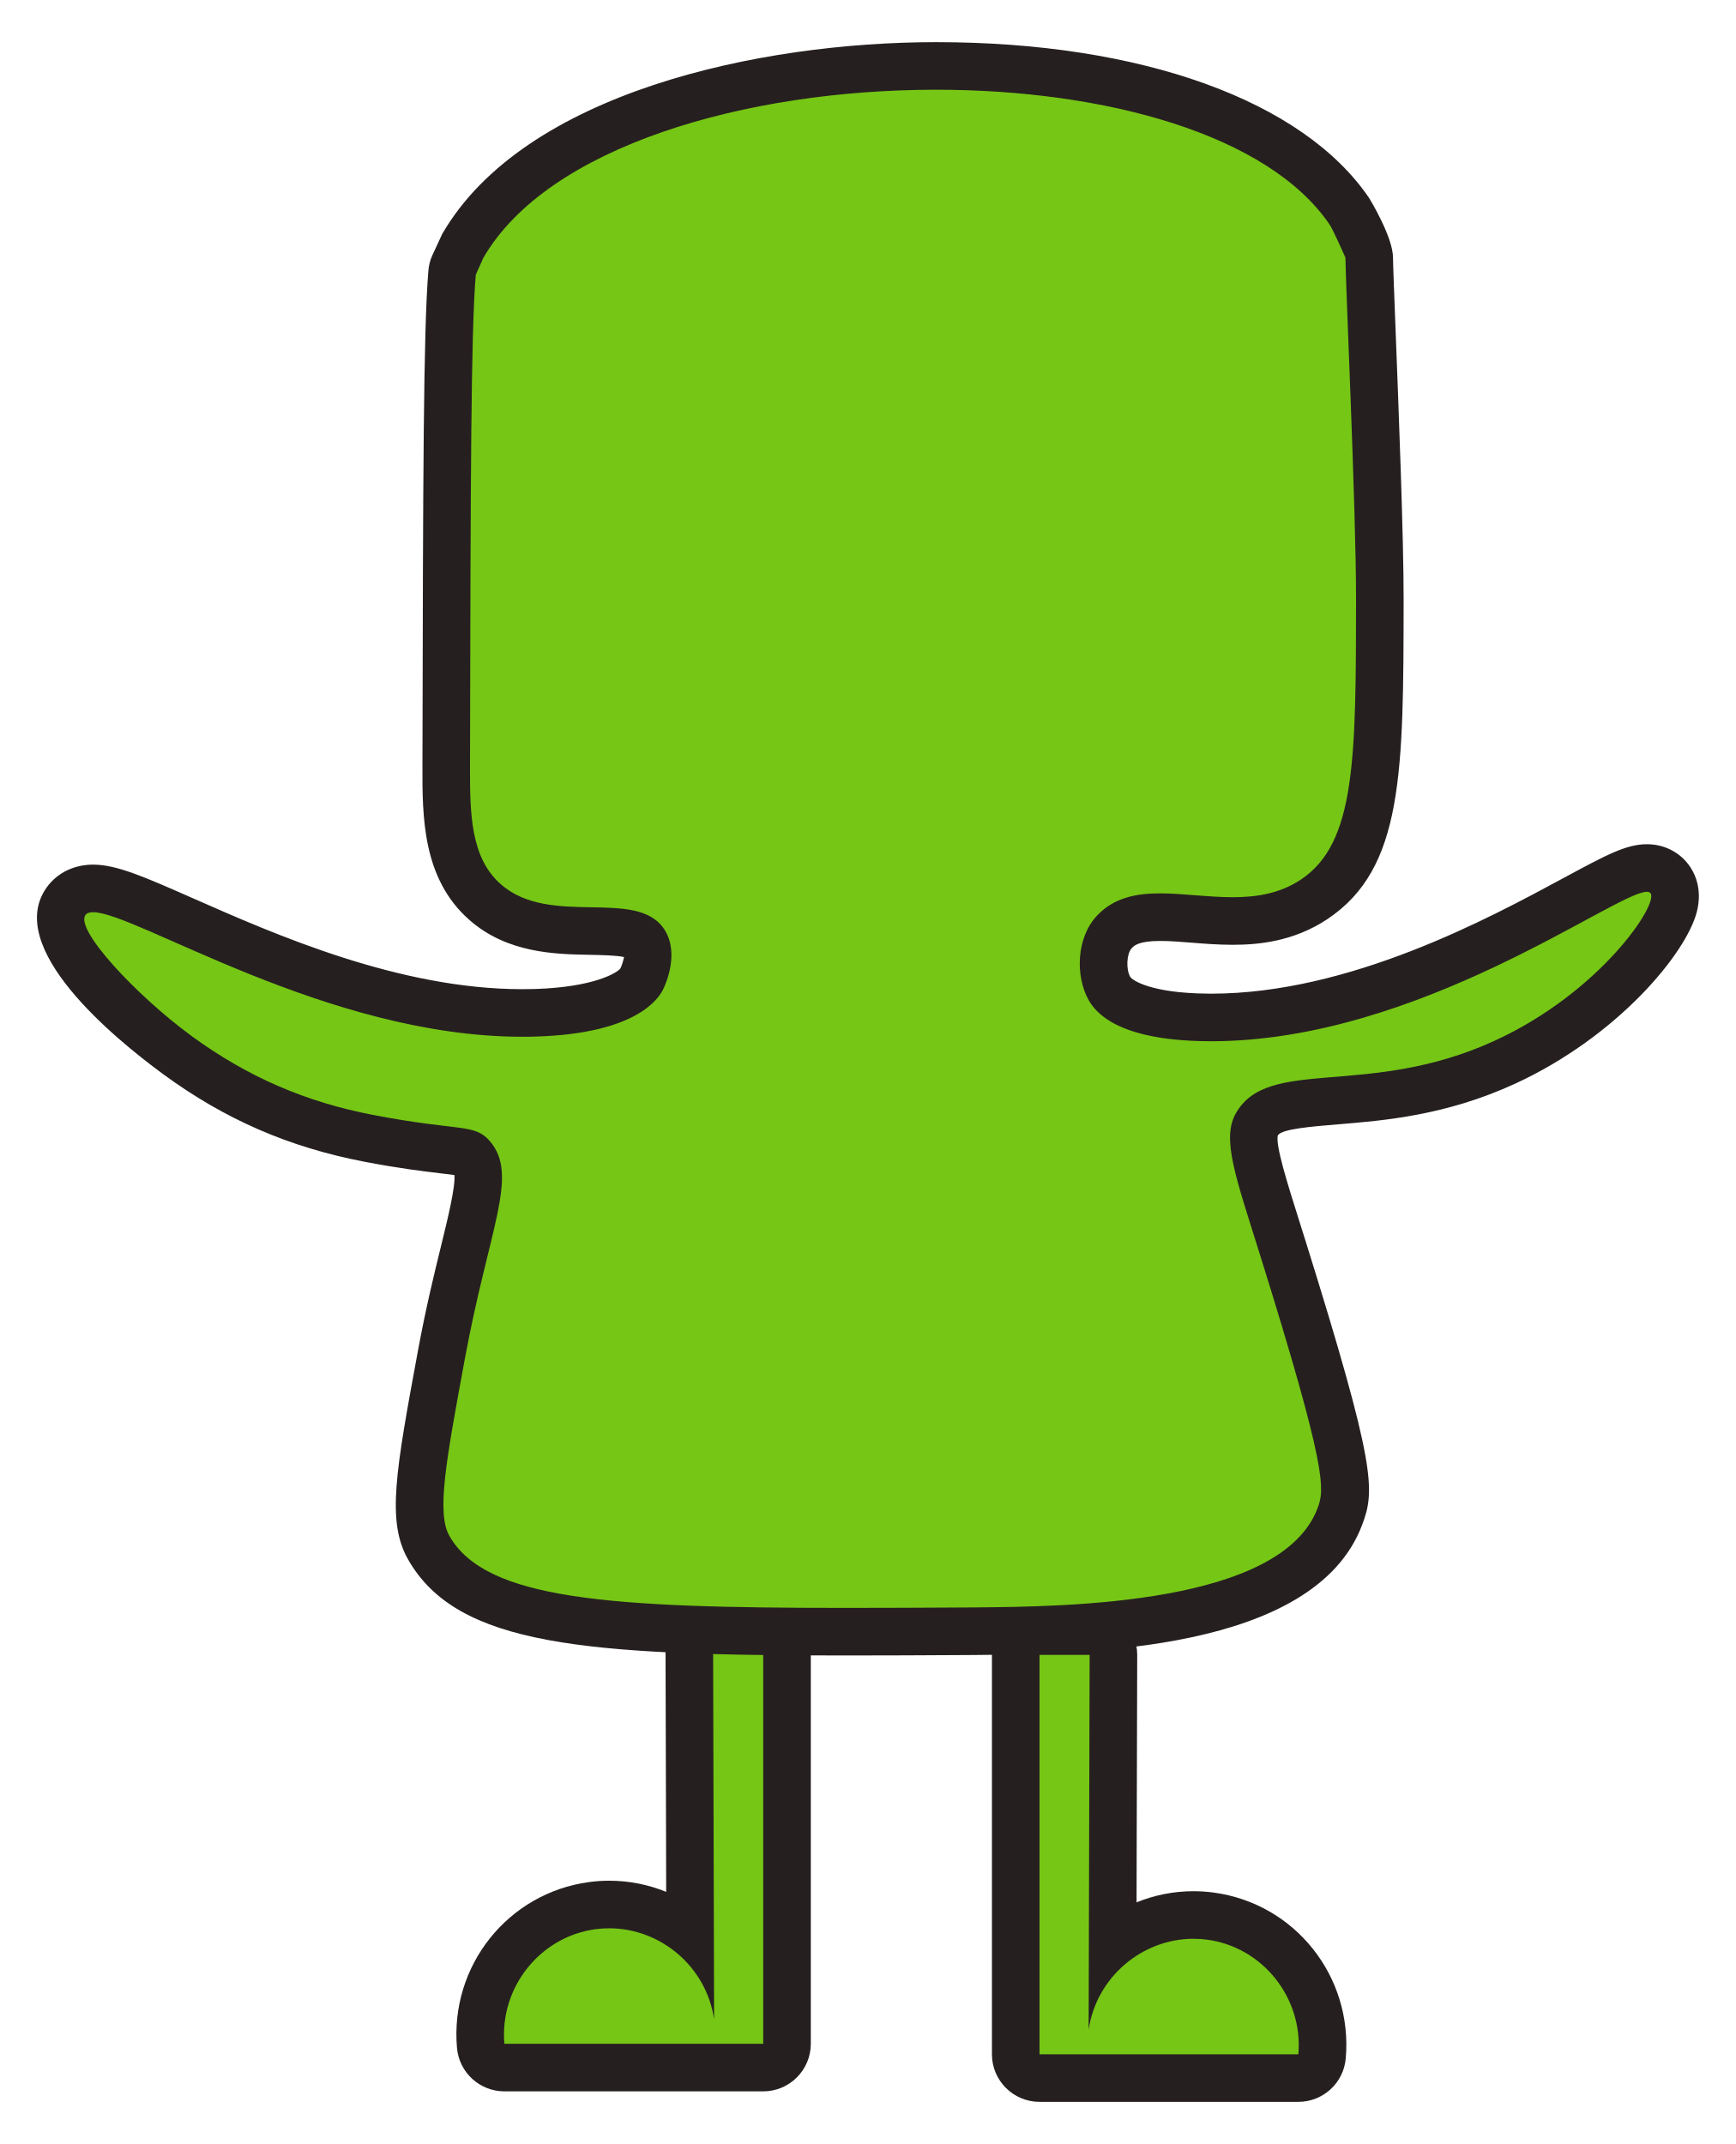
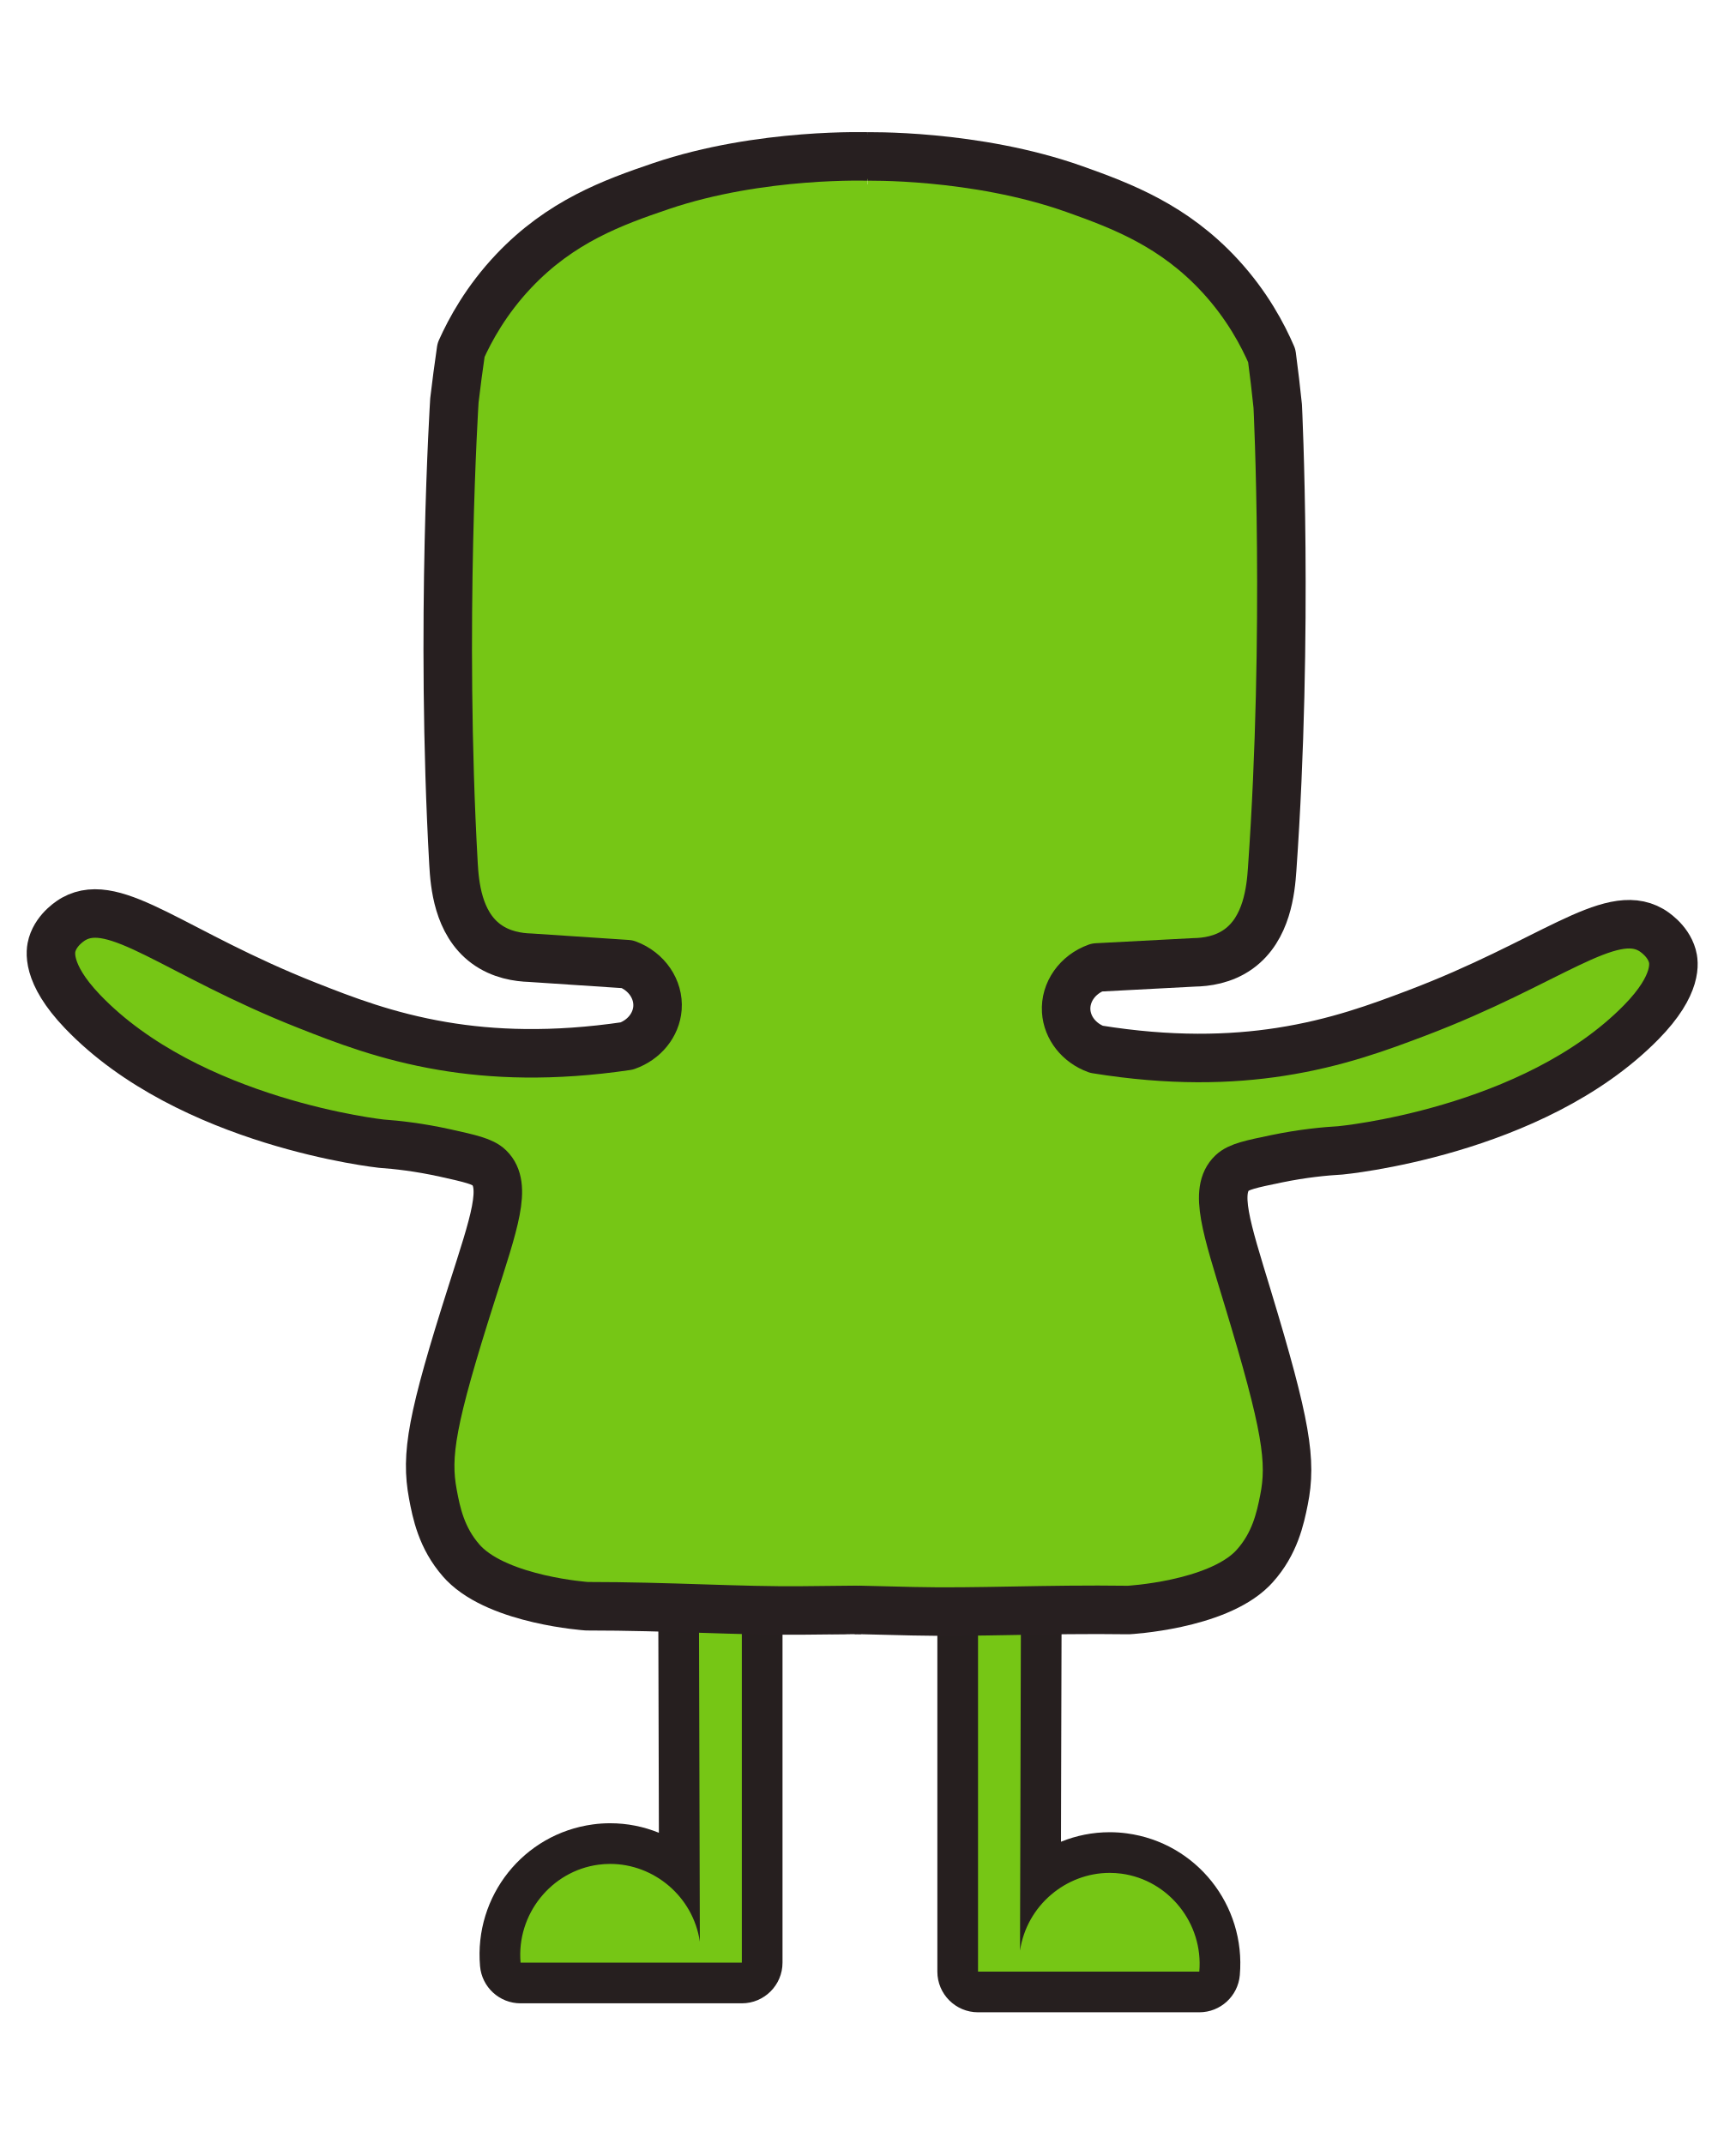
- <svg xmlns="http://www.w3.org/2000/svg" id="Főpanel" viewBox="0 0 729.598 901.269">
+ <svg xmlns="http://www.w3.org/2000/svg" id="KARAKTER_JAV" data-name="KARAKTER JAV" viewBox="0 0 729.598 901.269">
  <defs>
    <style>
      .cls-1 {
+         fill: none;
+       }
+ 
+       .cls-2 {
+         fill: #271f20;
+       }
+ 
+       .cls-3, .cls-4 {
        fill: #76c615;
      }

-       .cls-2 {
-         fill: #261f20;
+       .cls-5 {
+         fill: #261f1f;
+       }
+ 
+       .cls-6 {
+         clip-path: url(#clippath-1);
+       }
+ 
+       .cls-4 {
+         stroke: #271f20;
+         stroke-linecap: round;
+         stroke-linejoin: round;
+         stroke-width: 20.391px;
+       }
+ 
+       .cls-7 {
+         clip-path: url(#clippath);
      }
    </style>
+     <clipPath id="clippath">
+       <polygon class="cls-1" points="364.817 55.523 360.4 687.204 11.213 687.204 11.213 55.523 364.817 55.523" />
+     </clipPath>
+     <clipPath id="clippath-1">
+       <polygon class="cls-1" points="364.817 55.523 360.4 687.204 709.553 692.087 718.386 60.468 364.817 55.523" />
+     </clipPath>
  </defs>
-   <path class="cls-1" d="M212.005,869.13c-5.178,0-9.514-3.967-9.953-9.127-2.551-29.163,18.05-55.056,46.902-58.931,2.39-.331,4.757-.477,7.106-.477,12.711,0,24.574,4.499,33.994,12.065l-.332-121.388c0-2.663,1.067-5.215,2.941-7.088,1.87-1.873,4.425-2.939,7.07-2.939h21.063c5.528,0,10.007,4.481,10.007,9.99v167.905c0,5.509-4.479,9.99-10.007,9.99h-108.791Z" />
-   <path class="cls-2" d="M320.791,691.239v167.905h-108.791c-2.053-23.744,15.06-45.048,38.271-48.169,1.95-.258,3.878-.386,5.788-.386,21.539,0,40.822,16.069,44.09,38.234-.148-52.539-.274-105.062-.421-157.584h21.063ZM320.791,671.24h-21.063c-5.308,0-10.393,2.112-14.159,5.877-3.748,3.765-5.86,8.869-5.842,14.177l.22,78.784.058,25.196c-7.456-3.031-15.558-4.683-23.946-4.683-2.793,0-5.622.183-8.451.569-34.137,4.591-58.527,35.204-55.532,69.71.901,10.339,9.55,18.272,19.924,18.272h108.791c11.038,0,20.001-8.961,20.001-19.998v-167.905c0-11.037-8.963-19.998-20.001-19.998" />
-   <path class="cls-1" d="M355.462,685.917c-96.543,0-156.482-2.369-175.25-35.296-7.272-12.818-3.582-32.872,5.38-81.354,3.251-17.611,6.757-31.973,9.586-43.523,5.712-23.286,8.043-33.809,3.179-39.484-1.269-1.47-1.784-1.763-12.177-2.993-6.94-.808-16.692-1.966-31.111-4.72-30.263-5.822-55.864-16.951-80.563-35.057-.605-.441-60.895-44.975-46.7-64.68,1.435-2.002,4.811-5.343,11.294-5.343,7.51,0,17.687,4.352,38.217,13.406,35.186,15.517,88.333,38.95,142.193,38.95l5.676-.092c37.262-1.175,43.947-12.965,44.588-14.306,1.619-3.323,3.914-10.725,1.175-15.114-2.627-4.26-10.303-4.701-22.624-4.922-13.921-.257-31.236-.55-44.48-12.212-16.36-14.415-16.342-37.132-16.306-57.15.26-121.407.386-182.339,2.461-207.332.112-1.176.35-2.186.843-3.251,0,0,3.95-8.503,4.004-8.595,31.994-55.314,127.026-75.128,198.573-75.128,64.037,0,143.319,16.087,173.838,61.245.076.11,8.245,14.709,8.245,19.337,0,2.957.498,15.28,1.139,31.807,1.323,34.415,3.363,86.441,3.345,111.6-.094,69.618-.13,107.871-27.475,126.235-12.267,8.264-25.524,9.219-34.433,9.219-5.528,0-11.11-.441-16.584-.863-4.753-.386-9.402-.753-13.863-.753-9.55,0-15.15,1.818-19.301,6.281-5.618,6.024-5.582,17.298-2.04,23.652,2.004,3.599,10.012,11.955,41.266,12.213,62.127,0,121.941-32.303,154.079-49.658,18.104-9.77,24.681-13.149,30.573-13.149,3.125,0,7.604,2.039,9.496,4.536,1.596,2.112,3.215,5.785,1.838,11.294-3.179,12.671-28.008,46.04-71.036,65.818-27.345,12.56-51.421,14.544-70.74,16.124-19.171,1.579-29.362,2.736-33.639,10.265-3.363,5.969,1.282,20.66,8.299,42.936l2.865,9.09c28.833,92.336,28.152,101.242,23.892,112.555-17.759,46.993-109.509,47.821-153.617,48.206-.018,0-38.235.202-54.102.202" />
-   <path class="cls-2" d="M393.428,37.716c70.996,0,139.772,18.732,165.534,56.838,1.269,1.891,6.541,13.644,6.541,13.736,0,9.108,4.497,106.256,4.461,143.407-.054,67.066-.094,102.527-23.032,117.953-8.904,5.987-18.822,7.511-28.847,7.511-10.379,0-20.844-1.616-30.47-1.616-10.245,0-19.521,1.837-26.627,9.476-8.595,9.238-9.052,25.27-3.434,35.333,2.847,5.088,12.011,17.024,49.914,17.337.516.018,1.031.018,1.542.018,87.71,0,170.053-62.825,183.203-62.825.717,0,1.21.184,1.524.569,3.524,4.665-21.247,41.705-65.414,61.998-53.313,24.48-95.22,6.409-108.881,30.558-6.115,10.779.018,26.958,10.303,59.923,28.206,90.352,27.049,98.12,24.054,106.053-15.316,40.586-105.335,41.394-144.377,41.724-.533.018-1.157.018-2.681.018-18.382.11-35.5.184-51.403.184-99.461,0-151.174-3.434-166.435-30.245-5.492-9.642-1.488-31.274,6.501-74.578,10.173-55.075,22.79-77.019,10.541-91.326-6.555-7.639-12.433-4.022-48.995-11.055-28.21-5.399-52.779-15.885-76.524-33.276-22.919-16.803-48.977-44.588-44.516-50.776.587-.808,1.672-1.194,3.197-1.194,17.961,0,98.287,52.357,180.41,52.357,1.982,0,4.004-.019,5.985-.092,42.127-1.323,51.385-15.977,53.295-19.98.897-1.892,6.793-14.765.659-24.701-11.366-18.382-48.04-.899-68.992-19.374-12.729-11.202-12.948-29.75-12.912-49.639.256-121.278.368-181.917,2.425-206.524,0,0,3.138-7.033,3.174-7.107,27.107-46.811,110.096-70.684,190.274-70.684M393.428,17.717c-74.21,0-173.12,21.119-207.571,80.656-.166.275-4.152,8.979-4.152,8.979-.955,2.094-1.466,4.188-1.65,6.501-2.112,25.435-2.242,86.496-2.497,208.142-.04,21.063-.094,47.269,19.682,64.678,15.979,14.085,36.182,14.453,50.91,14.71,4.497.091,10.962.202,14.159.936-.242,1.102-.771,3.159-1.547,4.793-1.394,1.818-11.052,7.842-35.881,8.632-1.78.055-3.582.073-5.362.073-51.753,0-103.739-22.918-138.136-38.087-20.862-9.2-32.339-14.269-42.275-14.269-7.989,0-15.078,3.47-19.431,9.512-18.18,25.251,28.152,63.357,48.924,78.582,25.932,19.006,52.815,30.705,84.585,36.801,14.804,2.847,25.049,4.041,31.824,4.849,2.058.239,4.3.513,5.99.752.457,4.959-2.829,18.419-5.528,29.439-2.865,11.662-6.429,26.169-9.734,44.056-9.42,51.016-13.316,72.135-4.205,88.111,20.696,36.38,74.466,40.347,183.809,40.347,15.939,0,33.093-.073,51.511-.184l2.699-.018c46.39-.405,142.803-1.249,162.965-54.67,5.492-14.526,5.896-24.37-23.673-119.056l-2.901-9.219c-4.829-15.316-9.841-31.183-8.868-35.461,1.614-2.718,13.755-3.71,25.506-4.683,19.046-1.561,45.14-3.691,74.103-17.006,43.064-19.778,72.135-54.798,76.56-72.465,2.461-9.861-1.175-16.619-3.582-19.778-4.093-5.381-10.451-8.485-17.445-8.485-8.743,0-17.06,4.499-35.334,14.362-31.348,16.932-89.71,48.463-147.869,48.463l-1.376-.018c-23.91-.203-31.806-5.638-32.613-7.09-1.82-3.232-1.471-9.715.623-11.973.991-1.084,2.883-3.086,11.971-3.086,4.205,0,8.613.368,13.078.716,5.564.442,11.312.9,17.391.9,10.191,0,25.453-1.139,40.015-10.908,31.77-21.357,31.788-61.557,31.86-134.536.018-25.361-2-77.498-3.34-112.004-.569-14.82-1.121-28.814-1.121-31.421,0-8.632-9.859-24.773-9.953-24.92-27.802-41.118-95.879-65.653-182.119-65.653" />
-   <line class="cls-1" x1="230.907" y1="116.196" x2="283.704" y2="174.888" />
-   <line class="cls-1" x1="527.685" y1="118.74" x2="474.888" y2="177.432" />
-   <path class="cls-1" d="M545.714,873.54c5.178,0,9.514-3.967,9.953-9.127,2.551-29.163-18.05-55.056-46.902-58.931-2.39-.331-4.757-.477-7.106-.477-12.711,0-24.574,4.499-33.994,12.065l.332-121.388c0-2.663-1.067-5.215-2.941-7.088-1.87-1.873-4.425-2.939-7.07-2.939h-21.063c-5.528,0-10.007,4.481-10.007,9.99v167.905c0,5.509,4.479,9.99,10.007,9.99h108.791Z" />
-   <path class="cls-2" d="M436.927,695.648v167.905h108.791c2.053-23.744-15.06-45.048-38.271-48.169-1.95-.258-3.878-.386-5.788-.386-21.539,0-40.822,16.069-44.09,38.234.148-52.539.274-105.062.421-157.584h-21.063ZM436.927,675.65h21.063c5.308,0,10.393,2.112,14.159,5.877,3.748,3.765,5.86,8.869,5.842,14.177l-.22,78.784-.058,25.196c7.456-3.031,15.558-4.683,23.946-4.683,2.793,0,5.622.183,8.451.569,34.137,4.591,58.527,35.204,55.532,69.71-.901,10.339-9.55,18.272-19.924,18.272h-108.791c-11.038,0-20.001-8.961-20.001-19.998v-167.905c0-11.037,8.963-19.998,20.001-19.998" />
+   <g>
+     <path class="cls-3" d="M218.806,833.575c-4.427,0-8.133-3.391-8.509-7.803-2.181-24.93,15.431-47.065,40.094-50.378,2.043-.283,4.066-.408,6.075-.408,10.866,0,21.007,3.846,29.06,10.314l-.284-103.77c0-2.277.912-4.458,2.514-6.06,1.598-1.601,3.783-2.512,6.044-2.512h18.006c4.726,0,8.555,3.831,8.555,8.54v143.535c0,4.71-3.829,8.54-8.555,8.54h-93.001Z" />
+     <path class="cls-5" d="M311.803,681.502v143.535h-93.001c-1.755-20.298,12.874-38.51,32.716-41.178,1.667-.22,3.315-.33,4.948-.33,18.413,0,34.897,13.737,37.691,32.685-.127-44.914-.234-89.814-.36-134.712h18.006ZM311.803,664.406h-18.006c-4.538,0-8.884,1.805-12.104,5.024-3.204,3.219-5.009,7.582-4.994,12.119l.188,67.349.05,21.539c-6.374-2.591-13.3-4.003-20.471-4.003-2.388,0-4.806.156-7.225.487-29.183,3.925-50.033,30.095-47.472,59.592.77,8.838,8.164,15.62,17.033,15.62h93.001c9.436,0,17.098-7.661,17.098-17.096v-143.535c0-9.435-7.662-17.096-17.098-17.096" />
+     <path class="cls-3" d="M504.081,837.344c4.427,0,8.133-3.391,8.509-7.803,2.181-24.93-15.431-47.065-40.094-50.378-2.043-.283-4.066-.408-6.075-.408-10.866,0-21.007,3.846-29.06,10.314l.284-103.77c0-2.277-.912-4.458-2.514-6.06-1.598-1.601-3.783-2.512-6.044-2.512h-18.006c-4.726,0-8.555,3.831-8.555,8.54v143.535c0,4.71,3.829,8.54,8.555,8.54h93.001Z" />
+     <path class="cls-5" d="M411.083,685.272v143.535h93.001c1.755-20.298-12.874-38.51-32.716-41.178-1.667-.22-3.315-.33-4.948-.33-18.413,0-34.897,13.737-37.691,32.685.127-44.914.234-89.814.36-134.712h-18.006ZM411.083,668.176h18.006c4.538,0,8.884,1.805,12.104,5.024,3.204,3.219,5.009,7.582,4.994,12.119l-.188,67.349-.05,21.539c6.374-2.591,13.3-4.003,20.471-4.003,2.388,0,4.806.156,7.225.487,29.183,3.925,50.033,30.095,47.472,59.592-.77,8.838-8.164,15.62-17.033,15.62h-93.001c-9.436,0-17.098-7.661-17.098-17.096v-143.535c0-9.435,7.662-17.096,17.098-17.096" />
+   </g>
+   <rect class="cls-2" x="349.18" y="667.11" width="6.584" height="19.745" />
+   <g>
+     <g>
+       <g id="_Mirror_Repeat_" data-name="&amp;lt;Mirror Repeat&amp;gt;">
+         <g class="cls-7">
+           <path class="cls-4" d="M365.869,65.794c-.001,0-46.049-1.819-88.124,12.466-20.203,6.859-42.081,14.827-61.82,35.678-11.602,12.256-18.319,24.691-22.136,33.205-.524,3.569-1.029,7.187-1.512,10.852-.458,3.48-.887,6.922-1.287,10.326,0,0-6.034,94.242-.384,194.735.484,8.602,1.822,24.917,13.674,33.685,6.343,4.692,13.639,5.697,18.573,5.848,13.615.906,27.23,1.813,40.845,2.719,8.137,3.034,13.25,10.589,12.646,18.496-.543,7.101-5.611,13.345-12.918,15.904-31.197,4.609-56.441,3.545-77.334.003-23.642-4.008-41.59-11.013-56.947-17.074-55.827-22.031-80.525-46.209-98.114-36.377-.708.396-7.101,4.084-9.103,10.793-.726,2.435-2.85,11.858,12.719,28.136,44.9,46.945,125.651,55.573,125.651,55.573,6.365.454,15.758,1.458,26.943,3.945,10.42,2.317,15.629,3.475,18.391,6.17,7.712,7.525,2.061,23.097-7.275,52.404-17.092,53.658-19.472,68.401-16.413,84.806,1.454,7.798,3.564,18.392,11.935,27.934.289.329.644.724,1.085,1.174,15.223,15.546,51.698,18.013,51.698,18.013,34.874,0,64.094,2.049,90.595,1.773,1.36-.014,23.311-.241,24.559-.254" />
+         </g>
+       </g>
+       <g id="_Mirror_Repeat_-2" data-name="&amp;lt;Mirror Repeat&amp;gt;">
+         <g class="cls-6">
+           <path class="cls-4" d="M363.621,65.778c.001 0,46.07-1.175,87.941,13.698,20.105,7.141,41.869,15.414,61.315,36.539,11.43,12.417,17.972,24.945,21.669,33.511.474,3.576.928,7.2,1.36,10.873.41,3.486.79,6.934,1.143,10.343,0,0,4.715,94.317-2.34,194.722-.604,8.595-2.17,24.889-14.144,33.49-6.408,4.603-13.717,5.506-18.653,5.588-13.626.716-27.253,1.432-40.879,2.147-8.179,2.92-13.397,10.403-12.903,18.317.444,7.108,5.424,13.422,12.695,16.083,31.13,5.045,56.386,4.334,77.326,1.084,23.696-3.677,41.739-10.43,57.181-16.276,56.13-21.248,81.163-45.078,98.612-35.001.702.406,7.044,4.183,8.951,10.919.692,2.445,2.684,11.896-13.111,27.955-45.552,46.312-126.416,53.811-126.416,53.811-6.37.365-15.777,1.237-26.995,3.567-10.451,2.171-15.676,3.256-18.476,5.912-7.816,7.417-2.383,23.066,6.542,52.501,16.34,53.892,18.514,68.666,15.226,85.028-1.563,7.777-3.82,18.341-12.325,27.765-.293.325-.654.715-1.101,1.159-15.439,15.332-51.945,17.288-51.945,17.288-34.87-.488-64.116,1.152-90.611.506-1.36-.033-23.306-.567-24.553-.598" />
+         </g>
+       </g>
+     </g>
+     <rect class="cls-3" x="342.466" y="77.532" width="32.127" height="588.887" />
+     <rect class="cls-2" x="360.866" y="56.518" width="6.584" height="18.732" />
+   </g>
+   <rect class="cls-2" x="359.271" y="666.643" width="2.623" height="20.292" />
</svg>
